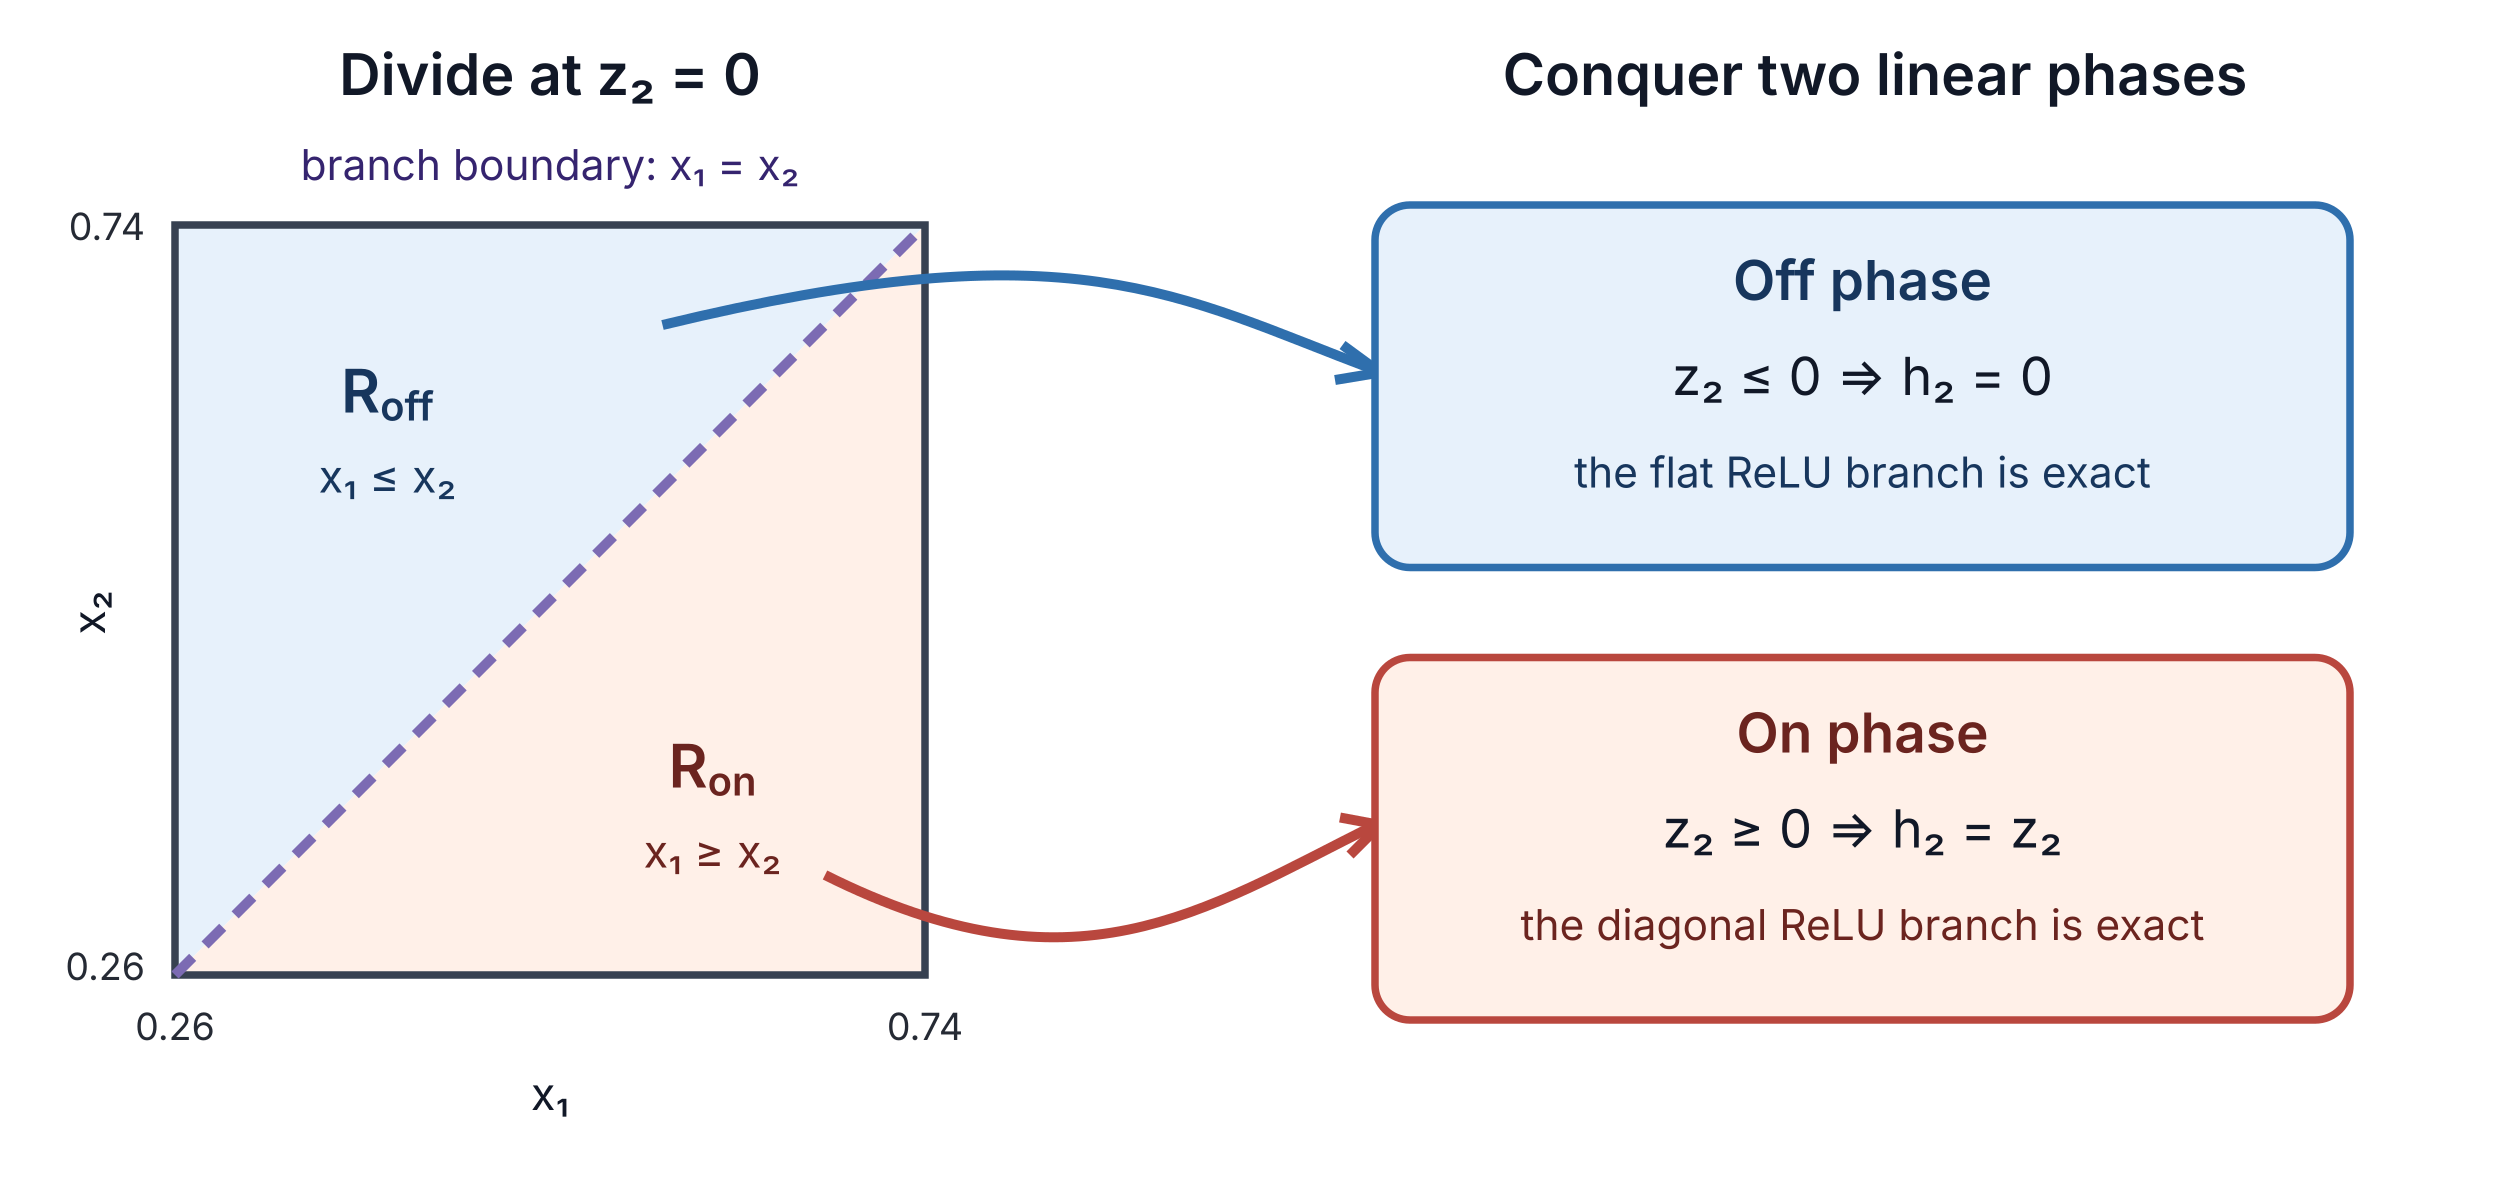
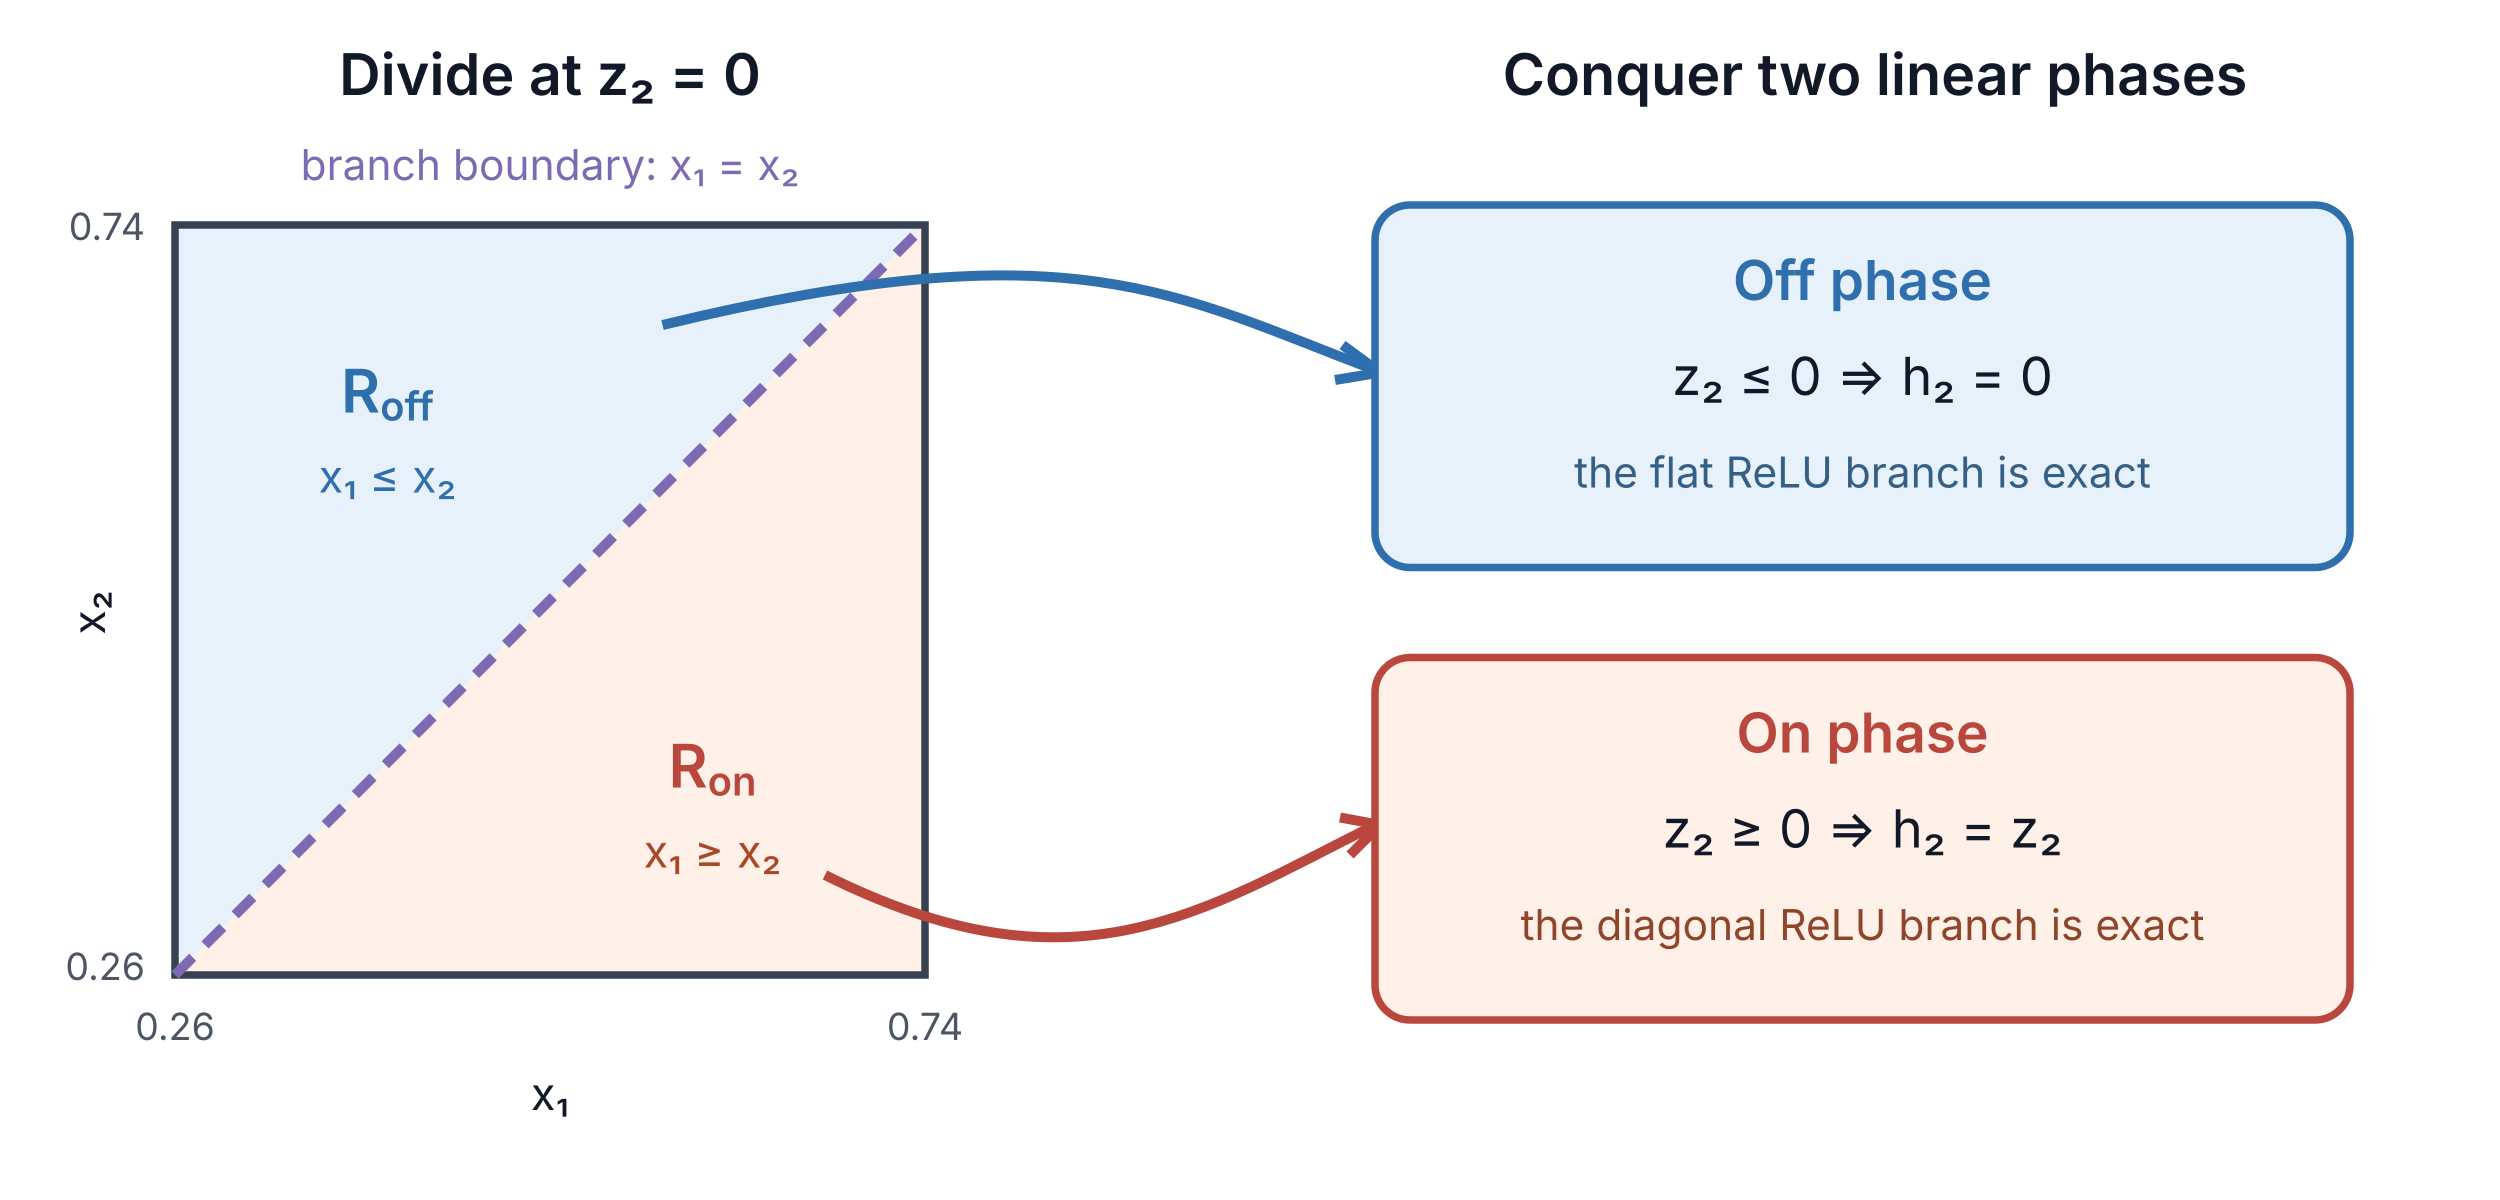
<svg xmlns="http://www.w3.org/2000/svg" viewBox="0 0 1000 480" role="img" aria-labelledby="title desc">
  <rect width="1000" height="480" fill="#ffffff" />
  <g font-family="-apple-system, BlinkMacSystemFont, 'Segoe UI', sans-serif" fill="#111827">
    <text x="220" y="38" text-anchor="middle" font-size="23" font-weight="600">Divide at z₂ = 0</text>
    <text x="750" y="38" text-anchor="middle" font-size="23" font-weight="600">Conquer two linear phases</text>
  </g>
  <polygon points="70,90 370,90 70,390" fill="#e7f1fb" />
  <polygon points="70,390 370,90 370,390" fill="#fff0e8" />
  <rect x="70" y="90" width="300" height="300" fill="none" stroke="#374151" stroke-width="3" />
  <line x1="70" y1="390" x2="370" y2="90" stroke="#7c6bb3" stroke-width="4" stroke-dasharray="10 7" />
  <g font-family="-apple-system, BlinkMacSystemFont, 'Segoe UI', sans-serif" text-anchor="middle">
-     <text x="155" y="165" font-size="24" font-weight="600" fill="#17365d">R<tspan baseline-shift="sub" font-size="16">off</tspan>
+     <text x="155" y="165" font-size="24" font-weight="600" fill="#2f6fad">R<tspan baseline-shift="sub" font-size="16">off</tspan>
    </text>
-     <text x="155" y="197" font-size="18" fill="#17365d">x₁ ≤ x₂</text>
-     <text x="285" y="315" font-size="24" font-weight="600" fill="#6b241f">R<tspan baseline-shift="sub" font-size="16">on</tspan>
+     <text x="155" y="197" font-size="18" fill="#2f6fad">x₁ ≤ x₂</text>
+     <text x="285" y="315" font-size="24" font-weight="600" fill="#b9473e">R<tspan baseline-shift="sub" font-size="16">on</tspan>
    </text>
-     <text x="285" y="347" font-size="18" fill="#6b241f">x₁ ≥ x₂</text>
-     <text x="220" y="72" font-size="17" fill="#35246f">branch boundary: x₁ = x₂</text>
-     <text x="70" y="416" font-size="15" fill="#252a34">0.26</text>
-     <text x="370" y="416" font-size="15" fill="#252a34">0.74</text>
+     <text x="285" y="347" font-size="18" fill="#a94826">x₁ ≥ x₂</text>
+     <text x="220" y="72" font-size="17" fill="#7c6bb3">branch boundary: x₁ = x₂</text>
+     <text x="70" y="416" font-size="15" fill="#4b5563">0.26</text>
+     <text x="370" y="416" font-size="15" fill="#4b5563">0.74</text>
    <text x="220" y="444" font-size="18" fill="#111827">x₁</text>
  </g>
  <text x="42" y="245" text-anchor="middle" transform="rotate(-90 42 245)" font-family="-apple-system, BlinkMacSystemFont, 'Segoe UI', sans-serif" font-size="18" fill="#111827">x₂</text>
-   <text x="58" y="392" text-anchor="end" font-family="-apple-system, BlinkMacSystemFont, 'Segoe UI', sans-serif" font-size="15" fill="#252a34">0.26</text>
-   <text x="58" y="96" text-anchor="end" font-family="-apple-system, BlinkMacSystemFont, 'Segoe UI', sans-serif" font-size="15" fill="#252a34">0.74</text>
+   <text x="58" y="392" text-anchor="end" font-family="-apple-system, BlinkMacSystemFont, 'Segoe UI', sans-serif" font-size="15" fill="#4b5563">0.26</text>
+   <text x="58" y="96" text-anchor="end" font-family="-apple-system, BlinkMacSystemFont, 'Segoe UI', sans-serif" font-size="15" fill="#4b5563">0.74</text>
  <g fill="none" stroke-width="4">
    <path d="M 265 130 C 430 90, 470 118, 550 148" stroke="#2f6fad" />
    <path d="M 330 350 C 430 400, 480 365, 550 330" stroke="#b9473e" />
  </g>
  <path d="M 537 138 L 552 149 L 534 152" fill="none" stroke="#2f6fad" stroke-width="4" />
  <path d="M 536 327 L 552 330 L 540 342" fill="none" stroke="#b9473e" stroke-width="4" />
  <rect x="550" y="82" width="390" height="145" rx="14" fill="#e7f1fb" stroke="#2f6fad" stroke-width="3" />
  <rect x="550" y="263" width="390" height="145" rx="14" fill="#fff0e8" stroke="#b9473e" stroke-width="3" />
  <g font-family="-apple-system, BlinkMacSystemFont, 'Segoe UI', sans-serif" text-anchor="middle">
-     <text x="745" y="120" font-size="22" font-weight="600" fill="#17365d">Off phase</text>
+     <text x="745" y="120" font-size="22" font-weight="600" fill="#2f6fad">Off phase</text>
    <text x="745" y="158" font-size="21" fill="#111827">z₂ ≤ 0  ⇒  h₂ = 0</text>
-     <text x="745" y="195" font-size="17" fill="#17365d">the flat ReLU branch is exact</text>
-     <text x="745" y="301" font-size="22" font-weight="600" fill="#6b241f">On phase</text>
+     <text x="745" y="195" font-size="17" fill="#355f84">the flat ReLU branch is exact</text>
+     <text x="745" y="301" font-size="22" font-weight="600" fill="#b9473e">On phase</text>
    <text x="745" y="339" font-size="21" fill="#111827">z₂ ≥ 0  ⇒  h₂ = z₂</text>
-     <text x="745" y="376" font-size="17" fill="#6b241f">the diagonal ReLU branch is exact</text>
+     <text x="745" y="376" font-size="17" fill="#8f4529">the diagonal ReLU branch is exact</text>
  </g>
</svg>
